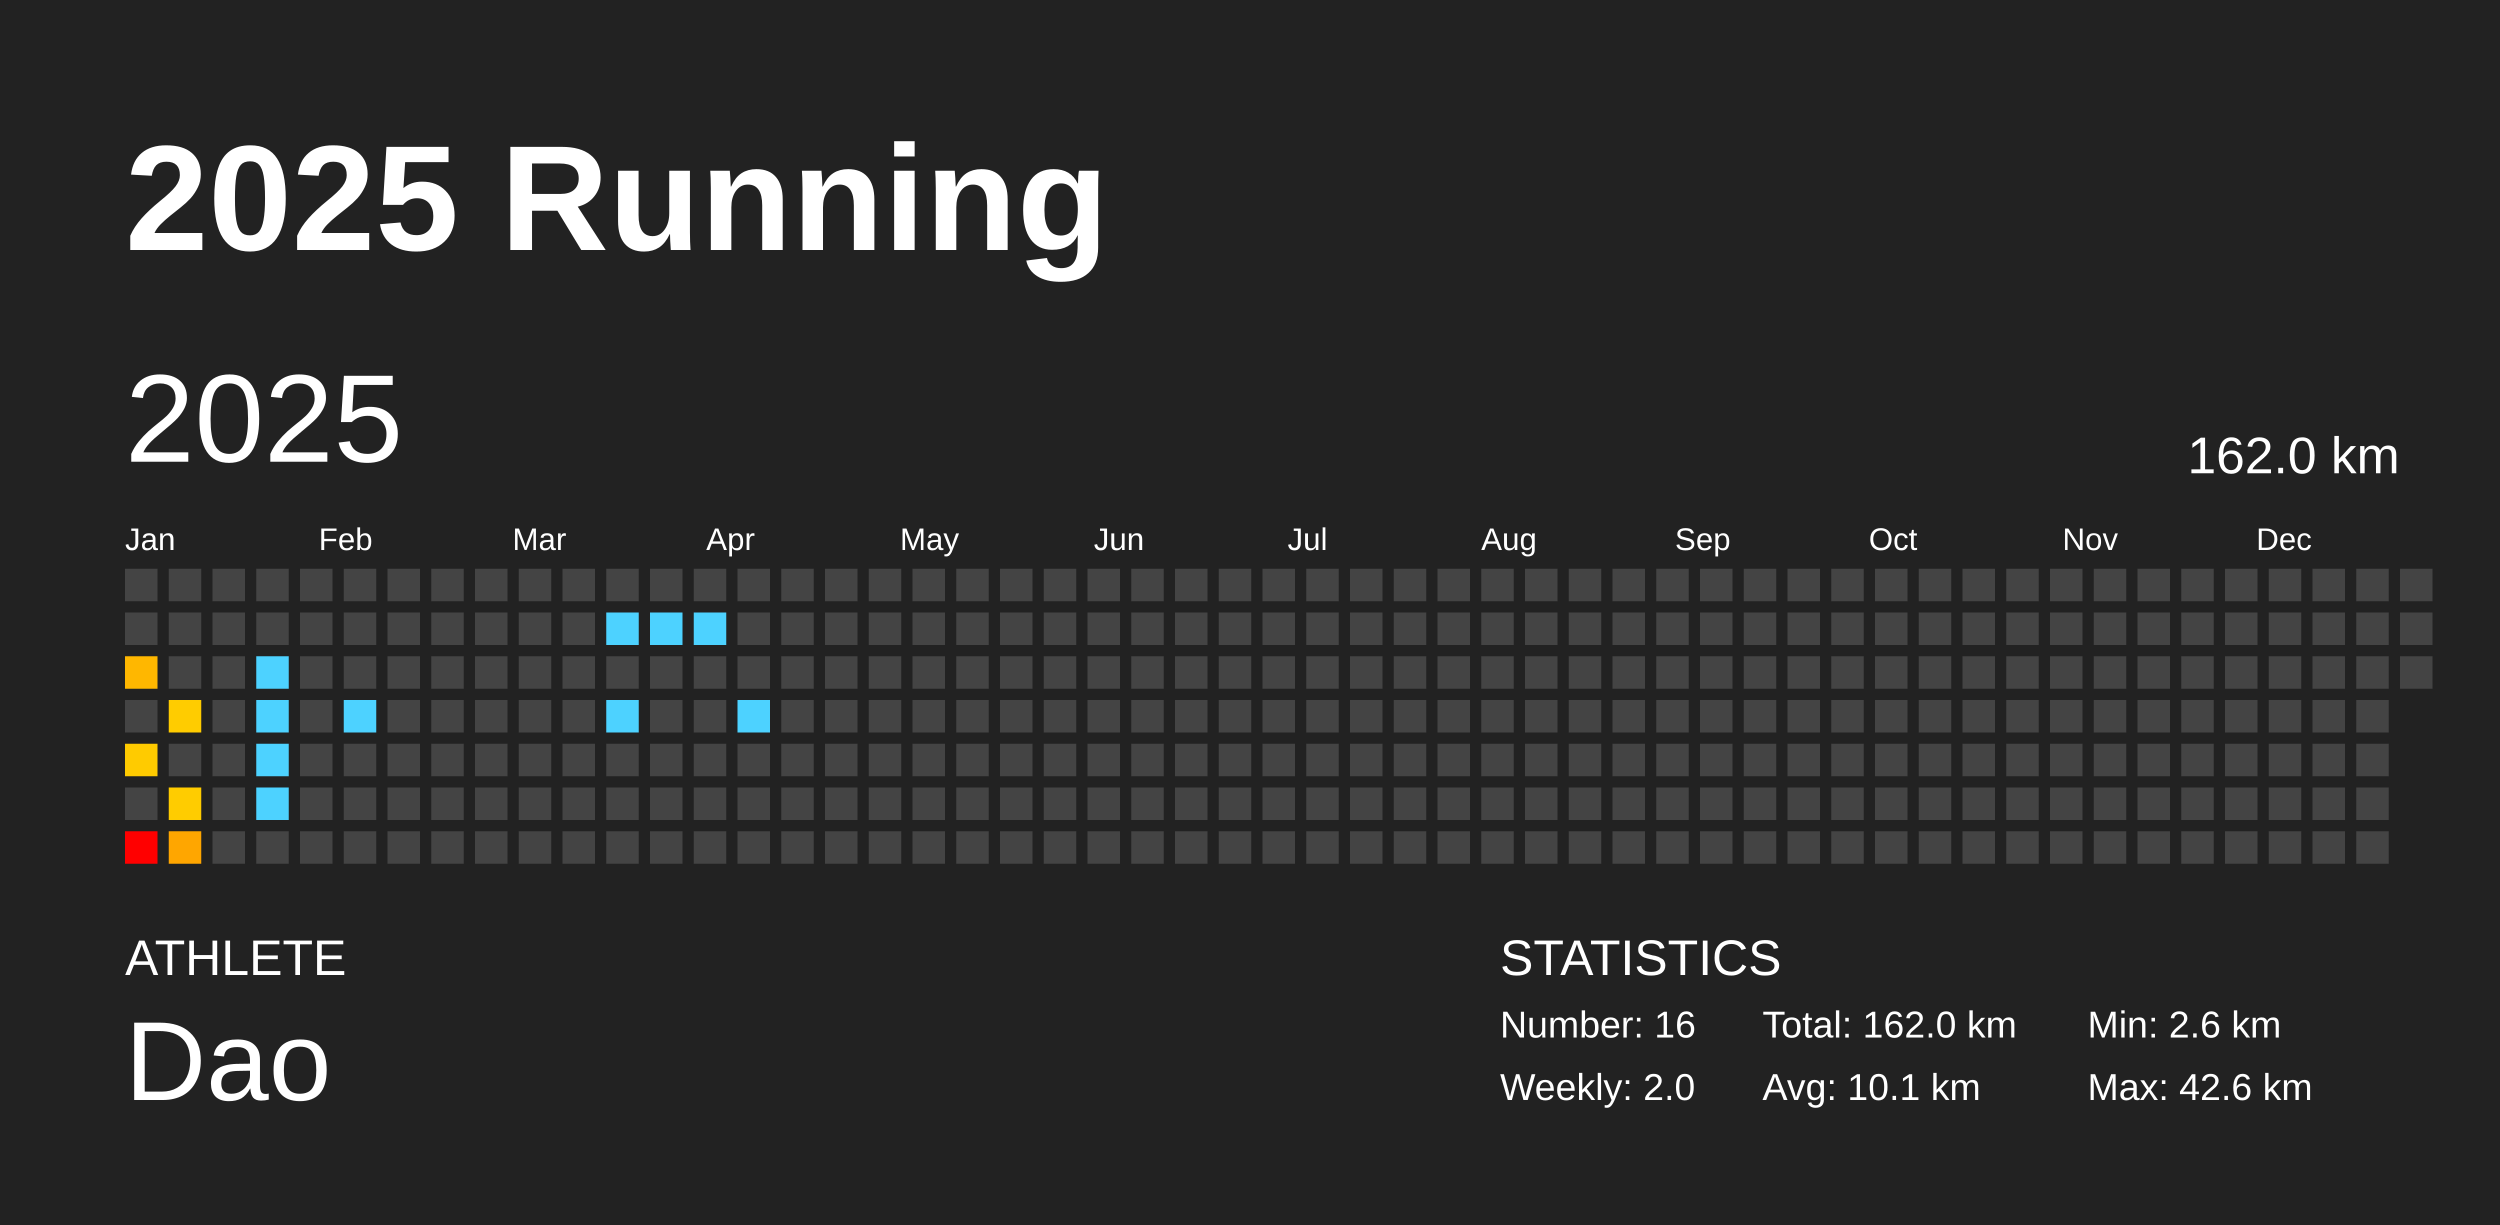
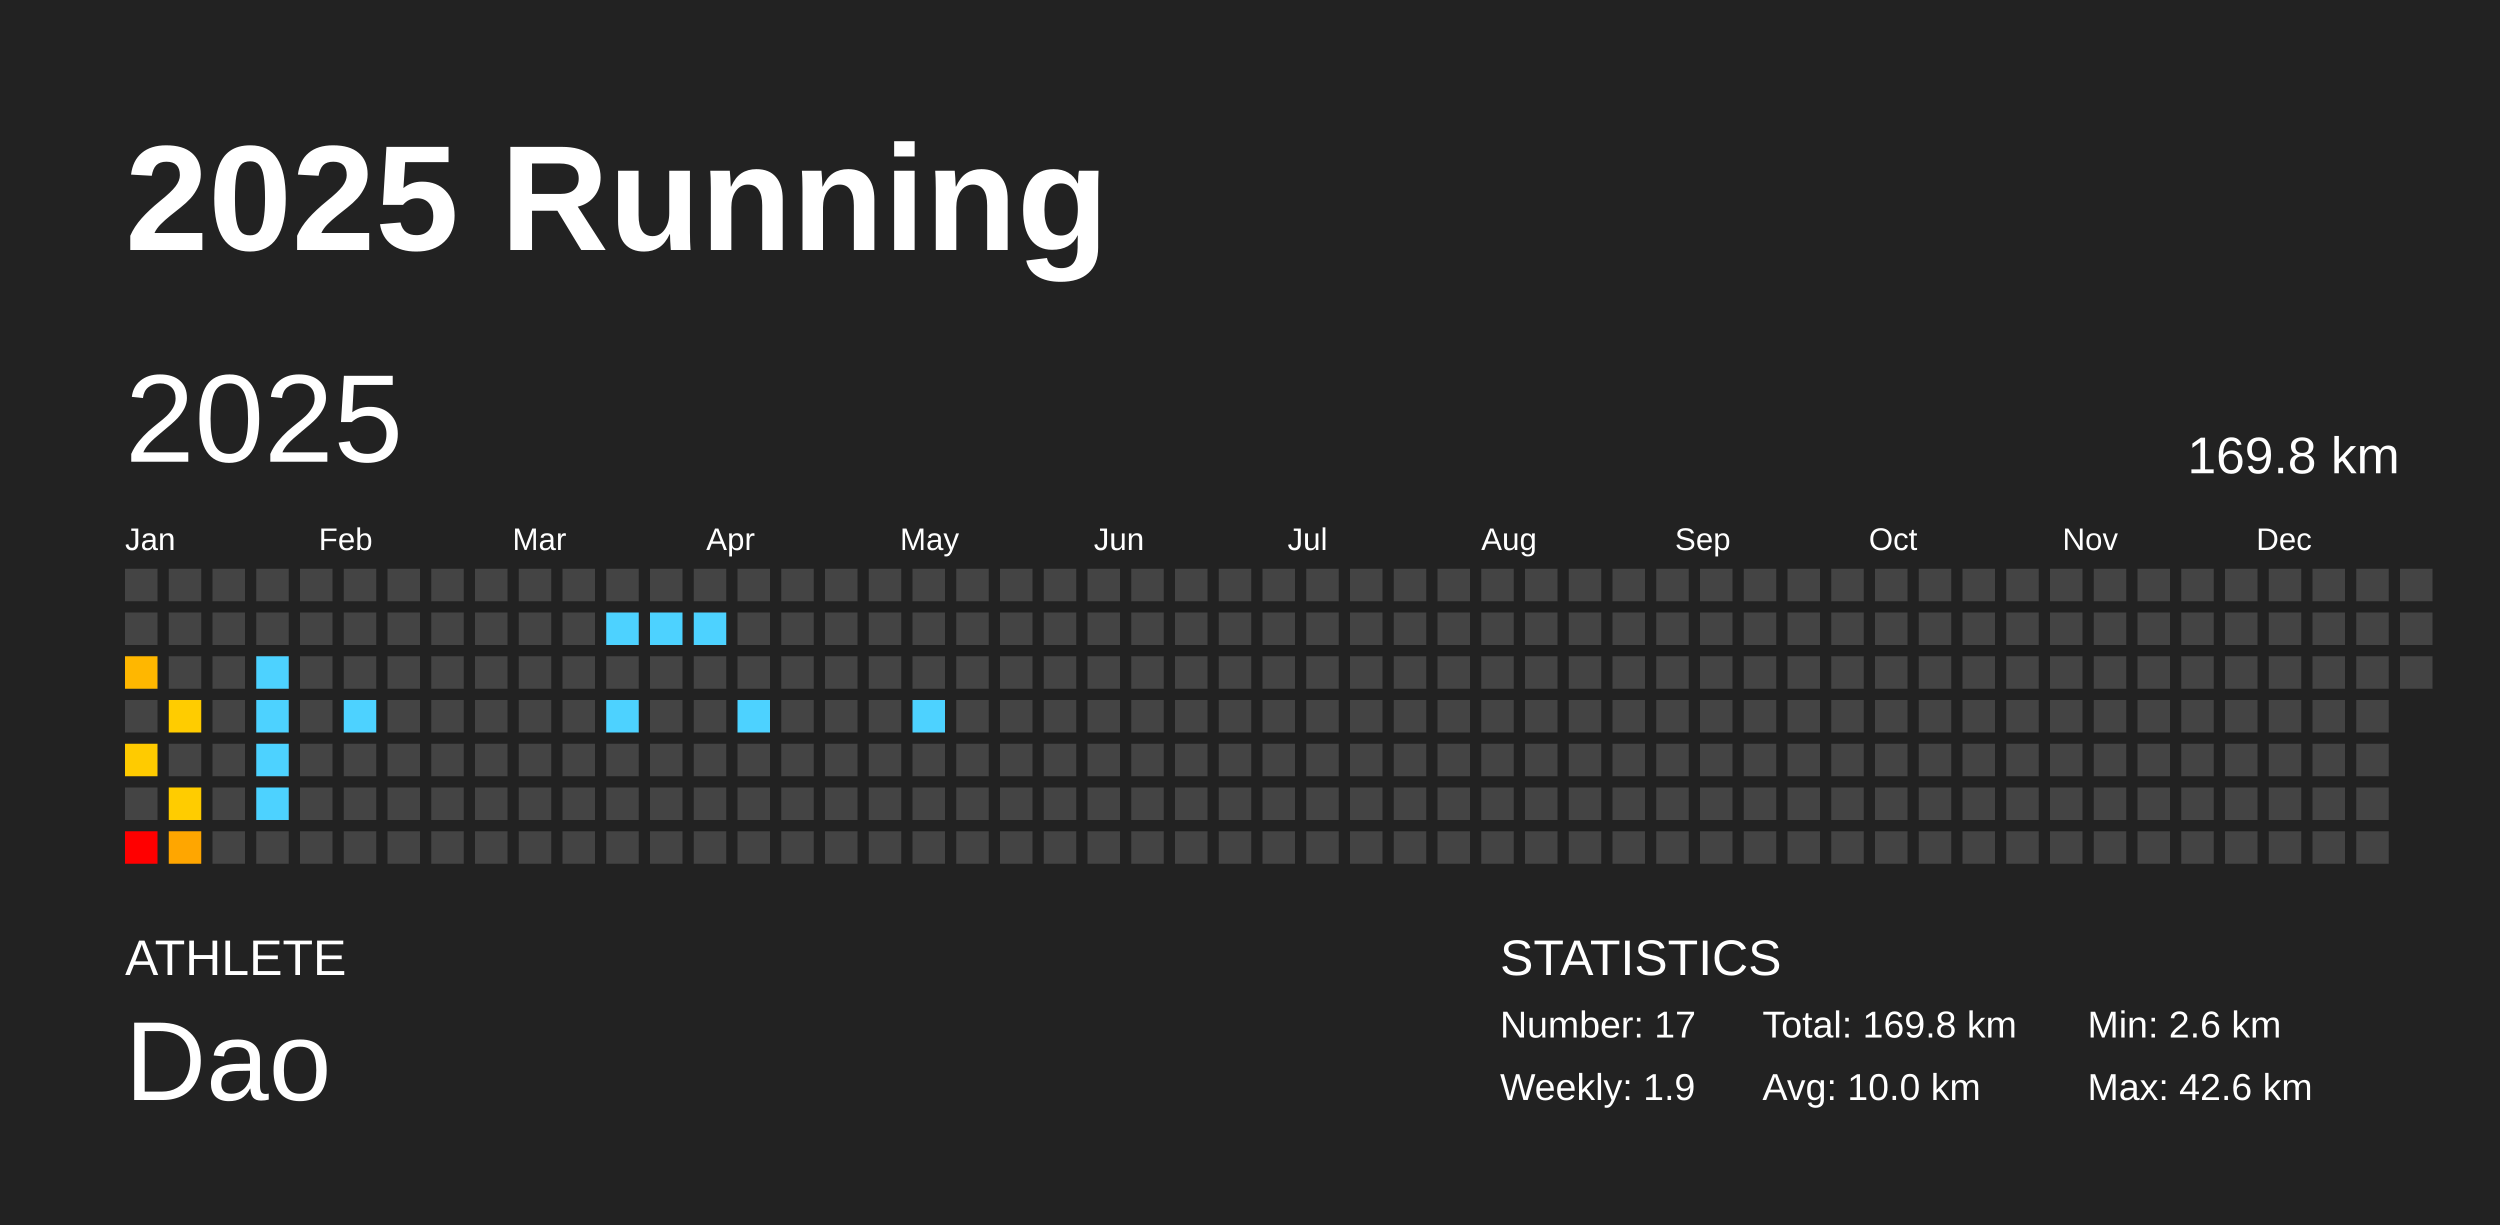
<svg xmlns="http://www.w3.org/2000/svg" baseProfile="full" height="98mm" version="1.1" viewBox="0,0,200,98" width="200mm">
  <defs />
  <rect fill="#222222" height="98" width="200" x="0" y="0" />
  <text fill="#FFFFFF" style="font-size:12px; font-family:Arial; font-weight:bold;" x="10" y="20">2025 Running</text>
  <text fill="#FFFFFF" style="font-size:4px; font-family:Arial" x="10" y="78">ATHLETE</text>
  <text fill="#FFFFFF" style="font-size:9px; font-family:Arial" x="10" y="88">Dao</text>
  <text fill="#FFFFFF" style="font-size:4px; font-family:Arial" x="120" y="78">STATISTICS</text>
-   <text fill="#FFFFFF" style="font-size:3px; font-family:Arial" x="120" y="83">Number: 16</text>
-   <text fill="#FFFFFF" style="font-size:3px; font-family:Arial" x="120" y="88">Weekly: 2.0</text>
-   <text fill="#FFFFFF" style="font-size:3px; font-family:Arial" x="141" y="83">Total: 162.0 km</text>
-   <text fill="#FFFFFF" style="font-size:3px; font-family:Arial" x="141" y="88">Avg: 10.1 km</text>
+   <text fill="#FFFFFF" style="font-size:3px; font-family:Arial" x="120" y="83">Number: 17</text>
+   <text fill="#FFFFFF" style="font-size:3px; font-family:Arial" x="120" y="88">Weekly: 1.9</text>
+   <text fill="#FFFFFF" style="font-size:3px; font-family:Arial" x="141" y="83">Total: 169.8 km</text>
+   <text fill="#FFFFFF" style="font-size:3px; font-family:Arial" x="141" y="88">Avg: 10.0 km</text>
  <text fill="#FFFFFF" style="font-size:3px; font-family:Arial" x="167" y="83">Min: 2.6 km</text>
  <text fill="#FFFFFF" style="font-size:3px; font-family:Arial" x="167" y="88">Max: 42.6 km</text>
  <text dominant-baseline="hanging" fill="#FFFFFF" style="font-size:10.0px; font-family:Arial;" x="10" y="30">2025</text>
-   <text dominant-baseline="hanging" fill="#FFFFFF" style="font-size:4.125px; font-family:Arial;" x="175" y="35">162.0 km</text>
+   <text dominant-baseline="hanging" fill="#FFFFFF" style="font-size:4.125px; font-family:Arial;" x="175" y="35">169.8 km</text>
  <text fill="#FFFFFF" style="font-size:2.5px; font-family:Arial" x="10.0" y="44">Jan</text>
  <text fill="#FFFFFF" style="font-size:2.5px; font-family:Arial" x="25.5" y="44">Feb</text>
  <text fill="#FFFFFF" style="font-size:2.5px; font-family:Arial" x="41.0" y="44">Mar</text>
  <text fill="#FFFFFF" style="font-size:2.5px; font-family:Arial" x="56.5" y="44">Apr</text>
  <text fill="#FFFFFF" style="font-size:2.5px; font-family:Arial" x="72.0" y="44">May</text>
  <text fill="#FFFFFF" style="font-size:2.5px; font-family:Arial" x="87.5" y="44">Jun</text>
  <text fill="#FFFFFF" style="font-size:2.5px; font-family:Arial" x="103.0" y="44">Jul</text>
  <text fill="#FFFFFF" style="font-size:2.5px; font-family:Arial" x="118.5" y="44">Aug</text>
  <text fill="#FFFFFF" style="font-size:2.5px; font-family:Arial" x="134.0" y="44">Sep</text>
  <text fill="#FFFFFF" style="font-size:2.5px; font-family:Arial" x="149.5" y="44">Oct</text>
  <text fill="#FFFFFF" style="font-size:2.5px; font-family:Arial" x="165.0" y="44">Nov</text>
  <text fill="#FFFFFF" style="font-size:2.5px; font-family:Arial" x="180.5" y="44">Dec</text>
  <rect fill="#444444" height="2.6" width="2.6" x="10.0" y="45.5" />
  <rect fill="#444444" height="2.6" width="2.6" x="10.0" y="49.0" />
  <rect fill="#ffb700" height="2.6" width="2.6" x="10.0" y="52.5" />
  <rect fill="#444444" height="2.6" width="2.6" x="10.0" y="56.0" />
  <rect fill="#ffcb00" height="2.6" width="2.6" x="10.0" y="59.5" />
  <rect fill="#444444" height="2.6" width="2.6" x="10.0" y="63.0" />
  <rect fill="red" height="2.6" width="2.6" x="10.0" y="66.5" />
  <rect fill="#444444" height="2.6" width="2.6" x="13.5" y="45.5" />
  <rect fill="#444444" height="2.6" width="2.6" x="13.5" y="49.0" />
  <rect fill="#444444" height="2.6" width="2.6" x="13.5" y="52.5" />
  <rect fill="#ffcc00" height="2.6" width="2.6" x="13.5" y="56.0" />
  <rect fill="#444444" height="2.6" width="2.6" x="13.5" y="59.5" />
  <rect fill="#ffcc00" height="2.6" width="2.6" x="13.5" y="63.0" />
  <rect fill="#ffa600" height="2.6" width="2.6" x="13.5" y="66.5" />
  <rect fill="#444444" height="2.6" width="2.6" x="17.0" y="45.5" />
  <rect fill="#444444" height="2.6" width="2.6" x="17.0" y="49.0" />
  <rect fill="#444444" height="2.6" width="2.6" x="17.0" y="52.5" />
  <rect fill="#444444" height="2.6" width="2.6" x="17.0" y="56.0" />
  <rect fill="#444444" height="2.6" width="2.6" x="17.0" y="59.5" />
  <rect fill="#444444" height="2.6" width="2.6" x="17.0" y="63.0" />
  <rect fill="#444444" height="2.6" width="2.6" x="17.0" y="66.5" />
  <rect fill="#444444" height="2.6" width="2.6" x="20.5" y="45.5" />
  <rect fill="#444444" height="2.6" width="2.6" x="20.5" y="49.0" />
  <rect fill="#4dd2ff" height="2.6" width="2.6" x="20.5" y="52.5" />
  <rect fill="#4dd2ff" height="2.6" width="2.6" x="20.5" y="56.0" />
  <rect fill="#4dd2ff" height="2.6" width="2.6" x="20.5" y="59.5" />
  <rect fill="#4dd2ff" height="2.6" width="2.6" x="20.5" y="63.0" />
  <rect fill="#444444" height="2.6" width="2.6" x="20.5" y="66.5" />
  <rect fill="#444444" height="2.6" width="2.6" x="24.0" y="45.5" />
  <rect fill="#444444" height="2.6" width="2.6" x="24.0" y="49.0" />
  <rect fill="#444444" height="2.6" width="2.6" x="24.0" y="52.5" />
  <rect fill="#444444" height="2.6" width="2.6" x="24.0" y="56.0" />
  <rect fill="#444444" height="2.6" width="2.6" x="24.0" y="59.5" />
  <rect fill="#444444" height="2.6" width="2.6" x="24.0" y="63.0" />
  <rect fill="#444444" height="2.6" width="2.6" x="24.0" y="66.5" />
  <rect fill="#444444" height="2.6" width="2.6" x="27.5" y="45.5" />
  <rect fill="#444444" height="2.6" width="2.6" x="27.5" y="49.0" />
  <rect fill="#444444" height="2.6" width="2.6" x="27.5" y="52.5" />
  <rect fill="#4dd2ff" height="2.6" width="2.6" x="27.5" y="56.0" />
  <rect fill="#444444" height="2.6" width="2.6" x="27.5" y="59.5" />
  <rect fill="#444444" height="2.6" width="2.6" x="27.5" y="63.0" />
  <rect fill="#444444" height="2.6" width="2.6" x="27.5" y="66.5" />
  <rect fill="#444444" height="2.6" width="2.6" x="31.0" y="45.5" />
  <rect fill="#444444" height="2.6" width="2.6" x="31.0" y="49.0" />
  <rect fill="#444444" height="2.6" width="2.6" x="31.0" y="52.5" />
  <rect fill="#444444" height="2.6" width="2.6" x="31.0" y="56.0" />
  <rect fill="#444444" height="2.6" width="2.6" x="31.0" y="59.5" />
  <rect fill="#444444" height="2.6" width="2.6" x="31.0" y="63.0" />
  <rect fill="#444444" height="2.6" width="2.6" x="31.0" y="66.5" />
  <rect fill="#444444" height="2.6" width="2.6" x="34.5" y="45.5" />
  <rect fill="#444444" height="2.6" width="2.6" x="34.5" y="49.0" />
  <rect fill="#444444" height="2.6" width="2.6" x="34.5" y="52.5" />
  <rect fill="#444444" height="2.6" width="2.6" x="34.5" y="56.0" />
  <rect fill="#444444" height="2.6" width="2.6" x="34.5" y="59.5" />
  <rect fill="#444444" height="2.6" width="2.6" x="34.5" y="63.0" />
  <rect fill="#444444" height="2.6" width="2.6" x="34.5" y="66.5" />
  <rect fill="#444444" height="2.6" width="2.6" x="38.0" y="45.5" />
  <rect fill="#444444" height="2.6" width="2.6" x="38.0" y="49.0" />
  <rect fill="#444444" height="2.6" width="2.6" x="38.0" y="52.5" />
  <rect fill="#444444" height="2.6" width="2.6" x="38.0" y="56.0" />
  <rect fill="#444444" height="2.6" width="2.6" x="38.0" y="59.5" />
  <rect fill="#444444" height="2.6" width="2.6" x="38.0" y="63.0" />
  <rect fill="#444444" height="2.6" width="2.6" x="38.0" y="66.5" />
  <rect fill="#444444" height="2.6" width="2.6" x="41.5" y="45.5" />
  <rect fill="#444444" height="2.6" width="2.6" x="41.5" y="49.0" />
  <rect fill="#444444" height="2.6" width="2.6" x="41.5" y="52.5" />
  <rect fill="#444444" height="2.6" width="2.6" x="41.5" y="56.0" />
  <rect fill="#444444" height="2.6" width="2.6" x="41.5" y="59.5" />
  <rect fill="#444444" height="2.6" width="2.6" x="41.5" y="63.0" />
  <rect fill="#444444" height="2.6" width="2.6" x="41.5" y="66.5" />
  <rect fill="#444444" height="2.6" width="2.6" x="45.0" y="45.5" />
  <rect fill="#444444" height="2.6" width="2.6" x="45.0" y="49.0" />
  <rect fill="#444444" height="2.6" width="2.6" x="45.0" y="52.5" />
  <rect fill="#444444" height="2.6" width="2.6" x="45.0" y="56.0" />
  <rect fill="#444444" height="2.6" width="2.6" x="45.0" y="59.5" />
  <rect fill="#444444" height="2.6" width="2.6" x="45.0" y="63.0" />
  <rect fill="#444444" height="2.6" width="2.6" x="45.0" y="66.5" />
  <rect fill="#444444" height="2.6" width="2.6" x="48.5" y="45.5" />
  <rect fill="#4dd2ff" height="2.6" width="2.6" x="48.5" y="49.0" />
  <rect fill="#444444" height="2.6" width="2.6" x="48.5" y="52.5" />
  <rect fill="#4dd2ff" height="2.6" width="2.6" x="48.5" y="56.0" />
  <rect fill="#444444" height="2.6" width="2.6" x="48.5" y="59.5" />
  <rect fill="#444444" height="2.6" width="2.6" x="48.5" y="63.0" />
  <rect fill="#444444" height="2.6" width="2.6" x="48.5" y="66.5" />
  <rect fill="#444444" height="2.6" width="2.6" x="52.0" y="45.5" />
  <rect fill="#4dd2ff" height="2.6" width="2.6" x="52.0" y="49.0" />
  <rect fill="#444444" height="2.6" width="2.6" x="52.0" y="52.5" />
  <rect fill="#444444" height="2.6" width="2.6" x="52.0" y="56.0" />
  <rect fill="#444444" height="2.6" width="2.6" x="52.0" y="59.5" />
  <rect fill="#444444" height="2.6" width="2.6" x="52.0" y="63.0" />
  <rect fill="#444444" height="2.6" width="2.6" x="52.0" y="66.5" />
  <rect fill="#444444" height="2.6" width="2.6" x="55.5" y="45.5" />
  <rect fill="#4dd2ff" height="2.6" width="2.6" x="55.5" y="49.0" />
  <rect fill="#444444" height="2.6" width="2.6" x="55.5" y="52.5" />
  <rect fill="#444444" height="2.6" width="2.6" x="55.5" y="56.0" />
  <rect fill="#444444" height="2.6" width="2.6" x="55.5" y="59.5" />
  <rect fill="#444444" height="2.6" width="2.6" x="55.5" y="63.0" />
  <rect fill="#444444" height="2.6" width="2.6" x="55.5" y="66.5" />
  <rect fill="#444444" height="2.6" width="2.6" x="59.0" y="45.5" />
  <rect fill="#444444" height="2.6" width="2.6" x="59.0" y="49.0" />
  <rect fill="#444444" height="2.6" width="2.6" x="59.0" y="52.5" />
  <rect fill="#4dd2ff" height="2.6" width="2.6" x="59.0" y="56.0" />
  <rect fill="#444444" height="2.6" width="2.6" x="59.0" y="59.5" />
  <rect fill="#444444" height="2.6" width="2.6" x="59.0" y="63.0" />
  <rect fill="#444444" height="2.6" width="2.6" x="59.0" y="66.5" />
  <rect fill="#444444" height="2.6" width="2.6" x="62.5" y="45.5" />
  <rect fill="#444444" height="2.6" width="2.6" x="62.5" y="49.0" />
  <rect fill="#444444" height="2.6" width="2.6" x="62.5" y="52.5" />
  <rect fill="#444444" height="2.6" width="2.6" x="62.5" y="56.0" />
  <rect fill="#444444" height="2.6" width="2.6" x="62.5" y="59.5" />
  <rect fill="#444444" height="2.6" width="2.6" x="62.5" y="63.0" />
  <rect fill="#444444" height="2.6" width="2.6" x="62.5" y="66.5" />
  <rect fill="#444444" height="2.6" width="2.6" x="66.0" y="45.5" />
  <rect fill="#444444" height="2.6" width="2.6" x="66.0" y="49.0" />
  <rect fill="#444444" height="2.6" width="2.6" x="66.0" y="52.5" />
  <rect fill="#444444" height="2.6" width="2.6" x="66.0" y="56.0" />
  <rect fill="#444444" height="2.6" width="2.6" x="66.0" y="59.5" />
  <rect fill="#444444" height="2.6" width="2.6" x="66.0" y="63.0" />
  <rect fill="#444444" height="2.6" width="2.6" x="66.0" y="66.5" />
  <rect fill="#444444" height="2.6" width="2.6" x="69.5" y="45.5" />
  <rect fill="#444444" height="2.6" width="2.6" x="69.5" y="49.0" />
  <rect fill="#444444" height="2.6" width="2.6" x="69.5" y="52.5" />
  <rect fill="#444444" height="2.6" width="2.6" x="69.5" y="56.0" />
  <rect fill="#444444" height="2.6" width="2.6" x="69.5" y="59.5" />
  <rect fill="#444444" height="2.6" width="2.6" x="69.5" y="63.0" />
  <rect fill="#444444" height="2.6" width="2.6" x="69.5" y="66.5" />
  <rect fill="#444444" height="2.6" width="2.6" x="73.0" y="45.5" />
  <rect fill="#444444" height="2.6" width="2.6" x="73.0" y="49.0" />
  <rect fill="#444444" height="2.6" width="2.6" x="73.0" y="52.5" />
-   <rect fill="#444444" height="2.6" width="2.6" x="73.0" y="56.0" />
+   <rect fill="#4dd2ff" height="2.6" width="2.6" x="73.0" y="56.0" />
  <rect fill="#444444" height="2.6" width="2.6" x="73.0" y="59.5" />
  <rect fill="#444444" height="2.6" width="2.6" x="73.0" y="63.0" />
  <rect fill="#444444" height="2.6" width="2.6" x="73.0" y="66.5" />
  <rect fill="#444444" height="2.6" width="2.6" x="76.5" y="45.5" />
  <rect fill="#444444" height="2.6" width="2.6" x="76.5" y="49.0" />
  <rect fill="#444444" height="2.6" width="2.6" x="76.5" y="52.5" />
  <rect fill="#444444" height="2.6" width="2.6" x="76.5" y="56.0" />
  <rect fill="#444444" height="2.6" width="2.6" x="76.5" y="59.5" />
  <rect fill="#444444" height="2.6" width="2.6" x="76.5" y="63.0" />
  <rect fill="#444444" height="2.6" width="2.6" x="76.5" y="66.5" />
  <rect fill="#444444" height="2.6" width="2.6" x="80.0" y="45.5" />
  <rect fill="#444444" height="2.6" width="2.6" x="80.0" y="49.0" />
  <rect fill="#444444" height="2.6" width="2.6" x="80.0" y="52.5" />
  <rect fill="#444444" height="2.6" width="2.6" x="80.0" y="56.0" />
  <rect fill="#444444" height="2.6" width="2.6" x="80.0" y="59.5" />
  <rect fill="#444444" height="2.6" width="2.6" x="80.0" y="63.0" />
  <rect fill="#444444" height="2.6" width="2.6" x="80.0" y="66.5" />
  <rect fill="#444444" height="2.6" width="2.6" x="83.5" y="45.5" />
  <rect fill="#444444" height="2.6" width="2.6" x="83.5" y="49.0" />
  <rect fill="#444444" height="2.6" width="2.6" x="83.5" y="52.5" />
  <rect fill="#444444" height="2.6" width="2.6" x="83.5" y="56.0" />
  <rect fill="#444444" height="2.6" width="2.6" x="83.5" y="59.5" />
  <rect fill="#444444" height="2.6" width="2.6" x="83.5" y="63.0" />
  <rect fill="#444444" height="2.6" width="2.6" x="83.5" y="66.5" />
  <rect fill="#444444" height="2.6" width="2.6" x="87.0" y="45.5" />
  <rect fill="#444444" height="2.6" width="2.6" x="87.0" y="49.0" />
  <rect fill="#444444" height="2.6" width="2.6" x="87.0" y="52.5" />
  <rect fill="#444444" height="2.6" width="2.6" x="87.0" y="56.0" />
  <rect fill="#444444" height="2.6" width="2.6" x="87.0" y="59.5" />
  <rect fill="#444444" height="2.6" width="2.6" x="87.0" y="63.0" />
  <rect fill="#444444" height="2.6" width="2.6" x="87.0" y="66.5" />
  <rect fill="#444444" height="2.6" width="2.6" x="90.5" y="45.5" />
  <rect fill="#444444" height="2.6" width="2.6" x="90.5" y="49.0" />
  <rect fill="#444444" height="2.6" width="2.6" x="90.5" y="52.5" />
  <rect fill="#444444" height="2.6" width="2.6" x="90.5" y="56.0" />
  <rect fill="#444444" height="2.6" width="2.6" x="90.5" y="59.5" />
  <rect fill="#444444" height="2.6" width="2.6" x="90.5" y="63.0" />
  <rect fill="#444444" height="2.6" width="2.6" x="90.5" y="66.5" />
  <rect fill="#444444" height="2.6" width="2.6" x="94.0" y="45.5" />
  <rect fill="#444444" height="2.6" width="2.6" x="94.0" y="49.0" />
  <rect fill="#444444" height="2.6" width="2.6" x="94.0" y="52.5" />
  <rect fill="#444444" height="2.6" width="2.6" x="94.0" y="56.0" />
  <rect fill="#444444" height="2.6" width="2.6" x="94.0" y="59.5" />
  <rect fill="#444444" height="2.6" width="2.6" x="94.0" y="63.0" />
  <rect fill="#444444" height="2.6" width="2.6" x="94.0" y="66.5" />
  <rect fill="#444444" height="2.6" width="2.6" x="97.5" y="45.5" />
  <rect fill="#444444" height="2.6" width="2.6" x="97.5" y="49.0" />
  <rect fill="#444444" height="2.6" width="2.6" x="97.5" y="52.5" />
  <rect fill="#444444" height="2.6" width="2.6" x="97.5" y="56.0" />
  <rect fill="#444444" height="2.6" width="2.6" x="97.5" y="59.5" />
  <rect fill="#444444" height="2.6" width="2.6" x="97.5" y="63.0" />
  <rect fill="#444444" height="2.6" width="2.6" x="97.5" y="66.5" />
  <rect fill="#444444" height="2.6" width="2.6" x="101.0" y="45.5" />
  <rect fill="#444444" height="2.6" width="2.6" x="101.0" y="49.0" />
  <rect fill="#444444" height="2.6" width="2.6" x="101.0" y="52.5" />
  <rect fill="#444444" height="2.6" width="2.6" x="101.0" y="56.0" />
  <rect fill="#444444" height="2.6" width="2.6" x="101.0" y="59.5" />
  <rect fill="#444444" height="2.6" width="2.6" x="101.0" y="63.0" />
  <rect fill="#444444" height="2.6" width="2.6" x="101.0" y="66.5" />
  <rect fill="#444444" height="2.6" width="2.6" x="104.5" y="45.5" />
  <rect fill="#444444" height="2.6" width="2.6" x="104.5" y="49.0" />
  <rect fill="#444444" height="2.6" width="2.6" x="104.5" y="52.5" />
  <rect fill="#444444" height="2.6" width="2.6" x="104.5" y="56.0" />
  <rect fill="#444444" height="2.6" width="2.6" x="104.5" y="59.5" />
  <rect fill="#444444" height="2.6" width="2.6" x="104.5" y="63.0" />
  <rect fill="#444444" height="2.6" width="2.6" x="104.5" y="66.5" />
  <rect fill="#444444" height="2.6" width="2.6" x="108.0" y="45.5" />
  <rect fill="#444444" height="2.6" width="2.6" x="108.0" y="49.0" />
  <rect fill="#444444" height="2.6" width="2.6" x="108.0" y="52.5" />
  <rect fill="#444444" height="2.6" width="2.6" x="108.0" y="56.0" />
  <rect fill="#444444" height="2.6" width="2.6" x="108.0" y="59.5" />
  <rect fill="#444444" height="2.6" width="2.6" x="108.0" y="63.0" />
  <rect fill="#444444" height="2.6" width="2.6" x="108.0" y="66.5" />
  <rect fill="#444444" height="2.6" width="2.6" x="111.5" y="45.5" />
  <rect fill="#444444" height="2.6" width="2.6" x="111.5" y="49.0" />
  <rect fill="#444444" height="2.6" width="2.6" x="111.5" y="52.5" />
  <rect fill="#444444" height="2.6" width="2.6" x="111.5" y="56.0" />
  <rect fill="#444444" height="2.6" width="2.6" x="111.5" y="59.5" />
  <rect fill="#444444" height="2.6" width="2.6" x="111.5" y="63.0" />
  <rect fill="#444444" height="2.6" width="2.6" x="111.5" y="66.5" />
  <rect fill="#444444" height="2.6" width="2.6" x="115.0" y="45.5" />
  <rect fill="#444444" height="2.6" width="2.6" x="115.0" y="49.0" />
  <rect fill="#444444" height="2.6" width="2.6" x="115.0" y="52.5" />
  <rect fill="#444444" height="2.6" width="2.6" x="115.0" y="56.0" />
  <rect fill="#444444" height="2.6" width="2.6" x="115.0" y="59.5" />
  <rect fill="#444444" height="2.6" width="2.6" x="115.0" y="63.0" />
  <rect fill="#444444" height="2.6" width="2.6" x="115.0" y="66.5" />
  <rect fill="#444444" height="2.6" width="2.6" x="118.5" y="45.5" />
  <rect fill="#444444" height="2.6" width="2.6" x="118.5" y="49.0" />
  <rect fill="#444444" height="2.6" width="2.6" x="118.5" y="52.5" />
  <rect fill="#444444" height="2.6" width="2.6" x="118.5" y="56.0" />
  <rect fill="#444444" height="2.6" width="2.6" x="118.5" y="59.5" />
  <rect fill="#444444" height="2.6" width="2.6" x="118.5" y="63.0" />
  <rect fill="#444444" height="2.6" width="2.6" x="118.5" y="66.5" />
  <rect fill="#444444" height="2.6" width="2.6" x="122.0" y="45.5" />
  <rect fill="#444444" height="2.6" width="2.6" x="122.0" y="49.0" />
  <rect fill="#444444" height="2.6" width="2.6" x="122.0" y="52.5" />
  <rect fill="#444444" height="2.6" width="2.6" x="122.0" y="56.0" />
  <rect fill="#444444" height="2.6" width="2.6" x="122.0" y="59.5" />
  <rect fill="#444444" height="2.6" width="2.6" x="122.0" y="63.0" />
  <rect fill="#444444" height="2.6" width="2.6" x="122.0" y="66.5" />
  <rect fill="#444444" height="2.6" width="2.6" x="125.5" y="45.5" />
  <rect fill="#444444" height="2.6" width="2.6" x="125.5" y="49.0" />
  <rect fill="#444444" height="2.6" width="2.6" x="125.5" y="52.5" />
  <rect fill="#444444" height="2.6" width="2.6" x="125.5" y="56.0" />
  <rect fill="#444444" height="2.6" width="2.6" x="125.5" y="59.5" />
  <rect fill="#444444" height="2.6" width="2.6" x="125.5" y="63.0" />
  <rect fill="#444444" height="2.6" width="2.6" x="125.5" y="66.5" />
  <rect fill="#444444" height="2.6" width="2.6" x="129.0" y="45.5" />
  <rect fill="#444444" height="2.6" width="2.6" x="129.0" y="49.0" />
  <rect fill="#444444" height="2.6" width="2.6" x="129.0" y="52.5" />
  <rect fill="#444444" height="2.6" width="2.6" x="129.0" y="56.0" />
  <rect fill="#444444" height="2.6" width="2.6" x="129.0" y="59.5" />
  <rect fill="#444444" height="2.6" width="2.6" x="129.0" y="63.0" />
  <rect fill="#444444" height="2.6" width="2.6" x="129.0" y="66.5" />
  <rect fill="#444444" height="2.6" width="2.6" x="132.5" y="45.5" />
  <rect fill="#444444" height="2.6" width="2.6" x="132.5" y="49.0" />
  <rect fill="#444444" height="2.6" width="2.6" x="132.5" y="52.5" />
  <rect fill="#444444" height="2.6" width="2.6" x="132.5" y="56.0" />
  <rect fill="#444444" height="2.6" width="2.6" x="132.5" y="59.5" />
  <rect fill="#444444" height="2.6" width="2.6" x="132.5" y="63.0" />
  <rect fill="#444444" height="2.6" width="2.6" x="132.5" y="66.5" />
  <rect fill="#444444" height="2.6" width="2.6" x="136.0" y="45.5" />
  <rect fill="#444444" height="2.6" width="2.6" x="136.0" y="49.0" />
  <rect fill="#444444" height="2.6" width="2.6" x="136.0" y="52.5" />
  <rect fill="#444444" height="2.6" width="2.6" x="136.0" y="56.0" />
  <rect fill="#444444" height="2.6" width="2.6" x="136.0" y="59.5" />
  <rect fill="#444444" height="2.6" width="2.6" x="136.0" y="63.0" />
  <rect fill="#444444" height="2.6" width="2.6" x="136.0" y="66.5" />
  <rect fill="#444444" height="2.6" width="2.6" x="139.5" y="45.5" />
  <rect fill="#444444" height="2.6" width="2.6" x="139.5" y="49.0" />
  <rect fill="#444444" height="2.6" width="2.6" x="139.5" y="52.5" />
  <rect fill="#444444" height="2.6" width="2.6" x="139.5" y="56.0" />
  <rect fill="#444444" height="2.6" width="2.6" x="139.5" y="59.5" />
  <rect fill="#444444" height="2.6" width="2.6" x="139.5" y="63.0" />
  <rect fill="#444444" height="2.6" width="2.6" x="139.5" y="66.5" />
  <rect fill="#444444" height="2.6" width="2.6" x="143.0" y="45.5" />
  <rect fill="#444444" height="2.6" width="2.6" x="143.0" y="49.0" />
  <rect fill="#444444" height="2.6" width="2.6" x="143.0" y="52.5" />
  <rect fill="#444444" height="2.6" width="2.6" x="143.0" y="56.0" />
  <rect fill="#444444" height="2.6" width="2.6" x="143.0" y="59.5" />
  <rect fill="#444444" height="2.6" width="2.6" x="143.0" y="63.0" />
  <rect fill="#444444" height="2.6" width="2.6" x="143.0" y="66.5" />
  <rect fill="#444444" height="2.6" width="2.6" x="146.5" y="45.5" />
  <rect fill="#444444" height="2.6" width="2.6" x="146.5" y="49.0" />
  <rect fill="#444444" height="2.6" width="2.6" x="146.5" y="52.5" />
  <rect fill="#444444" height="2.6" width="2.6" x="146.5" y="56.0" />
  <rect fill="#444444" height="2.6" width="2.6" x="146.5" y="59.5" />
  <rect fill="#444444" height="2.6" width="2.6" x="146.5" y="63.0" />
  <rect fill="#444444" height="2.6" width="2.6" x="146.5" y="66.5" />
  <rect fill="#444444" height="2.6" width="2.6" x="150.0" y="45.5" />
  <rect fill="#444444" height="2.6" width="2.6" x="150.0" y="49.0" />
  <rect fill="#444444" height="2.6" width="2.6" x="150.0" y="52.5" />
  <rect fill="#444444" height="2.6" width="2.6" x="150.0" y="56.0" />
  <rect fill="#444444" height="2.6" width="2.6" x="150.0" y="59.5" />
  <rect fill="#444444" height="2.6" width="2.6" x="150.0" y="63.0" />
  <rect fill="#444444" height="2.6" width="2.6" x="150.0" y="66.5" />
  <rect fill="#444444" height="2.6" width="2.6" x="153.5" y="45.5" />
  <rect fill="#444444" height="2.6" width="2.6" x="153.5" y="49.0" />
  <rect fill="#444444" height="2.6" width="2.6" x="153.5" y="52.5" />
  <rect fill="#444444" height="2.6" width="2.6" x="153.5" y="56.0" />
  <rect fill="#444444" height="2.6" width="2.6" x="153.5" y="59.5" />
  <rect fill="#444444" height="2.6" width="2.6" x="153.5" y="63.0" />
  <rect fill="#444444" height="2.6" width="2.6" x="153.5" y="66.5" />
  <rect fill="#444444" height="2.6" width="2.6" x="157.0" y="45.5" />
  <rect fill="#444444" height="2.6" width="2.6" x="157.0" y="49.0" />
  <rect fill="#444444" height="2.6" width="2.6" x="157.0" y="52.5" />
  <rect fill="#444444" height="2.6" width="2.6" x="157.0" y="56.0" />
  <rect fill="#444444" height="2.6" width="2.6" x="157.0" y="59.5" />
  <rect fill="#444444" height="2.6" width="2.6" x="157.0" y="63.0" />
  <rect fill="#444444" height="2.6" width="2.6" x="157.0" y="66.5" />
  <rect fill="#444444" height="2.6" width="2.6" x="160.5" y="45.5" />
  <rect fill="#444444" height="2.6" width="2.6" x="160.5" y="49.0" />
  <rect fill="#444444" height="2.6" width="2.6" x="160.5" y="52.5" />
  <rect fill="#444444" height="2.6" width="2.6" x="160.5" y="56.0" />
  <rect fill="#444444" height="2.6" width="2.6" x="160.5" y="59.5" />
  <rect fill="#444444" height="2.6" width="2.6" x="160.5" y="63.0" />
  <rect fill="#444444" height="2.6" width="2.6" x="160.5" y="66.5" />
  <rect fill="#444444" height="2.6" width="2.6" x="164.0" y="45.5" />
  <rect fill="#444444" height="2.6" width="2.6" x="164.0" y="49.0" />
  <rect fill="#444444" height="2.6" width="2.6" x="164.0" y="52.5" />
  <rect fill="#444444" height="2.6" width="2.6" x="164.0" y="56.0" />
  <rect fill="#444444" height="2.6" width="2.6" x="164.0" y="59.5" />
  <rect fill="#444444" height="2.6" width="2.6" x="164.0" y="63.0" />
  <rect fill="#444444" height="2.6" width="2.6" x="164.0" y="66.5" />
  <rect fill="#444444" height="2.6" width="2.6" x="167.5" y="45.5" />
  <rect fill="#444444" height="2.6" width="2.6" x="167.5" y="49.0" />
  <rect fill="#444444" height="2.6" width="2.6" x="167.5" y="52.5" />
  <rect fill="#444444" height="2.6" width="2.6" x="167.5" y="56.0" />
  <rect fill="#444444" height="2.6" width="2.6" x="167.5" y="59.5" />
  <rect fill="#444444" height="2.6" width="2.6" x="167.5" y="63.0" />
  <rect fill="#444444" height="2.6" width="2.6" x="167.5" y="66.5" />
  <rect fill="#444444" height="2.6" width="2.6" x="171.0" y="45.5" />
  <rect fill="#444444" height="2.6" width="2.6" x="171.0" y="49.0" />
  <rect fill="#444444" height="2.6" width="2.6" x="171.0" y="52.5" />
  <rect fill="#444444" height="2.6" width="2.6" x="171.0" y="56.0" />
  <rect fill="#444444" height="2.6" width="2.6" x="171.0" y="59.5" />
  <rect fill="#444444" height="2.6" width="2.6" x="171.0" y="63.0" />
  <rect fill="#444444" height="2.6" width="2.6" x="171.0" y="66.5" />
  <rect fill="#444444" height="2.6" width="2.6" x="174.5" y="45.5" />
  <rect fill="#444444" height="2.6" width="2.6" x="174.5" y="49.0" />
  <rect fill="#444444" height="2.6" width="2.6" x="174.5" y="52.5" />
  <rect fill="#444444" height="2.6" width="2.6" x="174.5" y="56.0" />
  <rect fill="#444444" height="2.6" width="2.6" x="174.5" y="59.5" />
  <rect fill="#444444" height="2.6" width="2.6" x="174.5" y="63.0" />
  <rect fill="#444444" height="2.6" width="2.6" x="174.5" y="66.5" />
  <rect fill="#444444" height="2.6" width="2.6" x="178.0" y="45.5" />
  <rect fill="#444444" height="2.6" width="2.6" x="178.0" y="49.0" />
  <rect fill="#444444" height="2.6" width="2.6" x="178.0" y="52.5" />
  <rect fill="#444444" height="2.6" width="2.6" x="178.0" y="56.0" />
  <rect fill="#444444" height="2.6" width="2.6" x="178.0" y="59.5" />
  <rect fill="#444444" height="2.6" width="2.6" x="178.0" y="63.0" />
  <rect fill="#444444" height="2.6" width="2.6" x="178.0" y="66.5" />
  <rect fill="#444444" height="2.6" width="2.6" x="181.5" y="45.5" />
  <rect fill="#444444" height="2.6" width="2.6" x="181.5" y="49.0" />
  <rect fill="#444444" height="2.6" width="2.6" x="181.5" y="52.5" />
  <rect fill="#444444" height="2.6" width="2.6" x="181.5" y="56.0" />
  <rect fill="#444444" height="2.6" width="2.6" x="181.5" y="59.5" />
  <rect fill="#444444" height="2.6" width="2.6" x="181.5" y="63.0" />
  <rect fill="#444444" height="2.6" width="2.6" x="181.5" y="66.5" />
  <rect fill="#444444" height="2.6" width="2.6" x="185.0" y="45.5" />
  <rect fill="#444444" height="2.6" width="2.6" x="185.0" y="49.0" />
  <rect fill="#444444" height="2.6" width="2.6" x="185.0" y="52.5" />
  <rect fill="#444444" height="2.6" width="2.6" x="185.0" y="56.0" />
  <rect fill="#444444" height="2.6" width="2.6" x="185.0" y="59.5" />
  <rect fill="#444444" height="2.6" width="2.6" x="185.0" y="63.0" />
  <rect fill="#444444" height="2.6" width="2.6" x="185.0" y="66.5" />
  <rect fill="#444444" height="2.6" width="2.6" x="188.5" y="45.5" />
  <rect fill="#444444" height="2.6" width="2.6" x="188.5" y="49.0" />
  <rect fill="#444444" height="2.6" width="2.6" x="188.5" y="52.5" />
  <rect fill="#444444" height="2.6" width="2.6" x="188.5" y="56.0" />
  <rect fill="#444444" height="2.6" width="2.6" x="188.5" y="59.5" />
  <rect fill="#444444" height="2.6" width="2.6" x="188.5" y="63.0" />
  <rect fill="#444444" height="2.6" width="2.6" x="188.5" y="66.5" />
  <rect fill="#444444" height="2.6" width="2.6" x="192.0" y="45.5" />
  <rect fill="#444444" height="2.6" width="2.6" x="192.0" y="49.0" />
  <rect fill="#444444" height="2.6" width="2.6" x="192.0" y="52.5" />
</svg>
